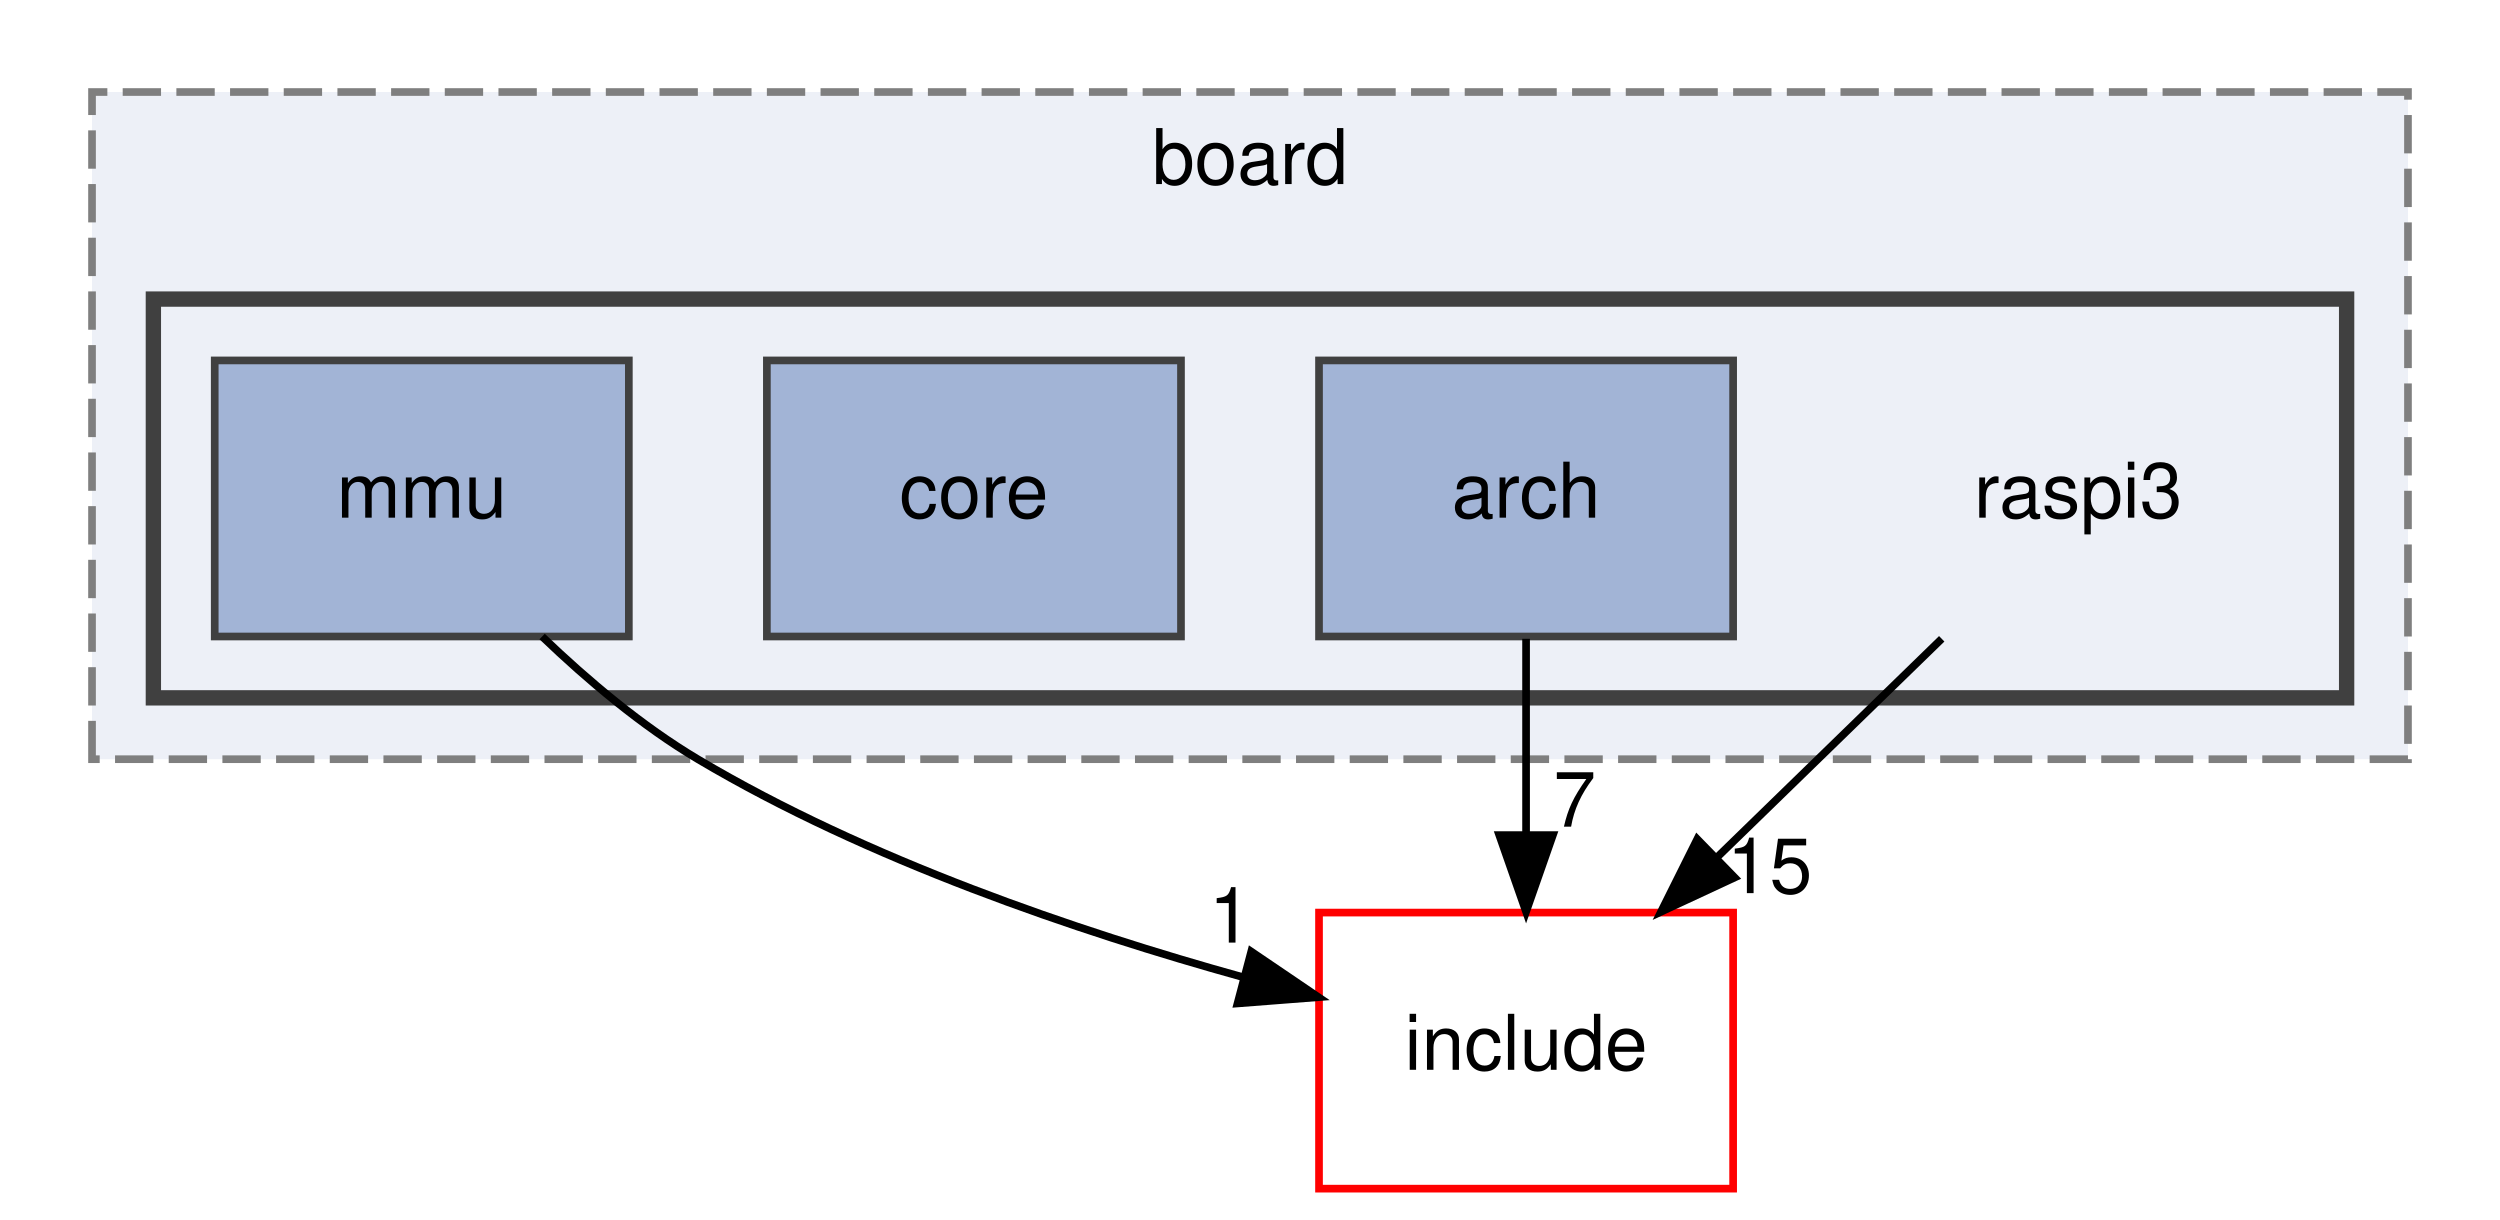
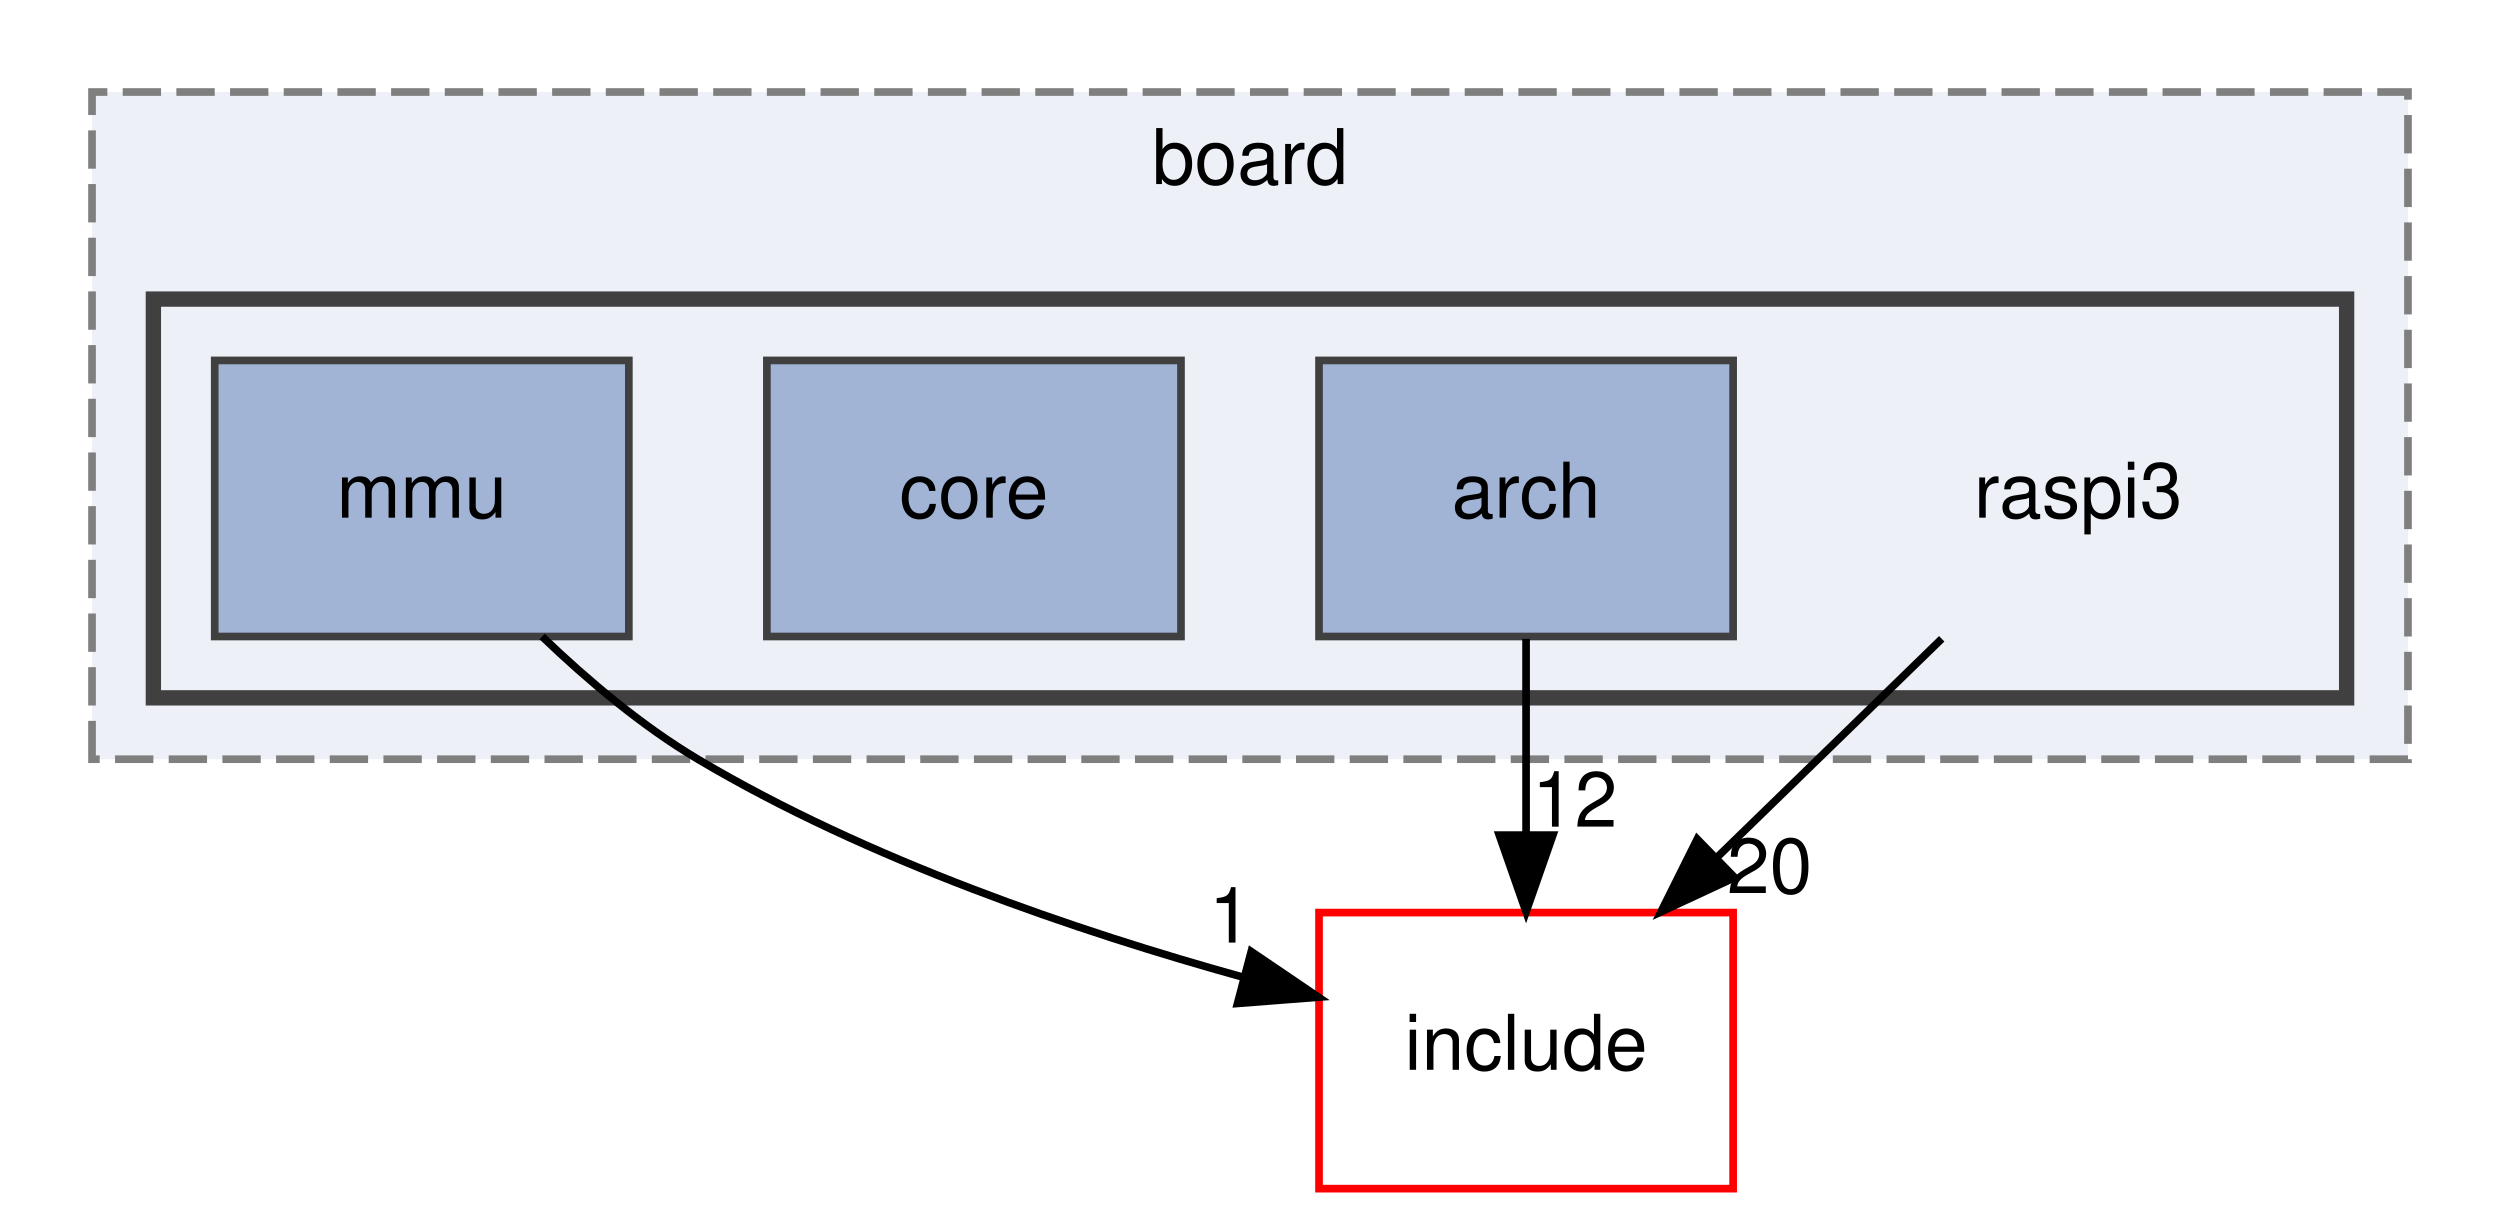
<svg xmlns="http://www.w3.org/2000/svg" xmlns:xlink="http://www.w3.org/1999/xlink" width="326pt" height="159pt" viewBox="0.00 0.00 326.00 159.00">
  <g id="graph0" class="graph" transform="scale(1 1) rotate(0) translate(4 155)">
    <g id="clust1" class="cluster">
      <g id="a_clust1">
        <a xlink:href="dir_b30df4826c7011c0e76e14e84665bb61.html" target="_top" xlink:title="board">
          <polygon fill="#edf0f7" stroke="#7f7f7f" stroke-dasharray="5,2" points="8,-56 8,-143 310,-143 310,-56 8,-56" />
          <text text-anchor="middle" x="159" y="-131" font-family="Helvetica,sans-Serif" font-size="10.00">board</text>
        </a>
      </g>
    </g>
    <g id="clust2" class="cluster">
      <g id="a_clust2">
        <a xlink:href="dir_0ee13ef8e704275bb683062618b87174.html" target="_top">
          <polygon fill="#edf0f7" stroke="#404040" stroke-width="2" points="16,-64 16,-116 302,-116 302,-64 16,-64" />
        </a>
      </g>
    </g>
    <g id="node1" class="node">
      <text text-anchor="middle" x="267" y="-87.5" font-family="Helvetica,sans-Serif" font-size="10.00">raspi3</text>
    </g>
    <g id="node5" class="node">
      <g id="a_node5">
        <a xlink:href="dir_d44c64559bbebec7f509842c48db8b23.html" target="_top" xlink:title="include">
          <polygon fill="none" stroke="red" points="222,-36 168,-36 168,0 222,0 222,-36" />
          <text text-anchor="middle" x="195" y="-15.5" font-family="Helvetica,sans-Serif" font-size="10.00">include</text>
        </a>
      </g>
    </g>
    <g id="edge1" class="edge">
      <path fill="none" stroke="black" d="M249.2,-71.7C240.4,-63.14 229.62,-52.66 220,-43.3" />
      <polygon fill="black" stroke="black" points="222.2,-40.57 212.59,-36.1 217.32,-45.58 222.2,-40.57" />
      <g id="a_edge1-headlabel">
-         <a xlink:href="dir_000066_000042.html" target="_top" xlink:title="15">
-           <text text-anchor="middle" x="226.76" y="-38.54" font-family="Helvetica,sans-Serif" font-size="10.00">15</text>
+         <a xlink:href="dir_000065_000042.html" target="_top" xlink:title="20">
+           <text text-anchor="middle" x="226.76" y="-38.54" font-family="Helvetica,sans-Serif" font-size="10.00">20</text>
        </a>
      </g>
    </g>
    <g id="node2" class="node">
      <g id="a_node2">
        <a xlink:href="dir_1742f59156db57e3c3c19d5377929d16.html" target="_top" xlink:title="arch">
          <polygon fill="#a2b4d6" stroke="#404040" points="222,-108 168,-108 168,-72 222,-72 222,-108" />
          <text text-anchor="middle" x="195" y="-87.5" font-family="Helvetica,sans-Serif" font-size="10.00">arch</text>
        </a>
      </g>
    </g>
    <g id="edge2" class="edge">
      <path fill="none" stroke="black" d="M195,-71.7C195,-63.98 195,-54.71 195,-46.11" />
      <polygon fill="black" stroke="black" points="198.5,-46.1 195,-36.1 191.5,-46.1 198.5,-46.1" />
      <g id="a_edge2-headlabel">
-         <a xlink:href="dir_000008_000042.html" target="_top" xlink:title="7">
-           <text text-anchor="middle" x="201.34" y="-47.2" font-family="Helvetica,sans-Serif" font-size="10.00">7</text>
+         <a xlink:href="dir_000008_000042.html" target="_top" xlink:title="12">
+           <text text-anchor="middle" x="201.34" y="-47.2" font-family="Helvetica,sans-Serif" font-size="10.00">12</text>
        </a>
      </g>
    </g>
    <g id="node3" class="node">
      <g id="a_node3">
        <a xlink:href="dir_115e9e33fc1490a9fac5bf904c60a358.html" target="_top" xlink:title="core">
          <polygon fill="#a2b4d6" stroke="#404040" points="150,-108 96,-108 96,-72 150,-72 150,-108" />
          <text text-anchor="middle" x="123" y="-87.5" font-family="Helvetica,sans-Serif" font-size="10.00">core</text>
        </a>
      </g>
    </g>
    <g id="node4" class="node">
      <g id="a_node4">
        <a xlink:href="dir_b5c5136b0a2ed351fa08c658cfa1f98a.html" target="_top" xlink:title="mmu">
          <polygon fill="#a2b4d6" stroke="#404040" points="78,-108 24,-108 24,-72 78,-72 78,-108" />
          <text text-anchor="middle" x="51" y="-87.5" font-family="Helvetica,sans-Serif" font-size="10.00">mmu</text>
        </a>
      </g>
    </g>
    <g id="edge3" class="edge">
      <path fill="none" stroke="black" d="M66.69,-72C72.62,-66.31 79.71,-60.33 87,-56 109.07,-42.89 136.44,-33.58 158.11,-27.57" />
      <polygon fill="black" stroke="black" points="159.16,-30.92 167.93,-24.97 157.37,-24.15 159.16,-30.92" />
      <g id="a_edge3-headlabel">
        <a xlink:href="dir_000054_000042.html" target="_top" xlink:title="1">
          <text text-anchor="middle" x="156.42" y="-32.08" font-family="Helvetica,sans-Serif" font-size="10.00">1</text>
        </a>
      </g>
    </g>
  </g>
</svg>
